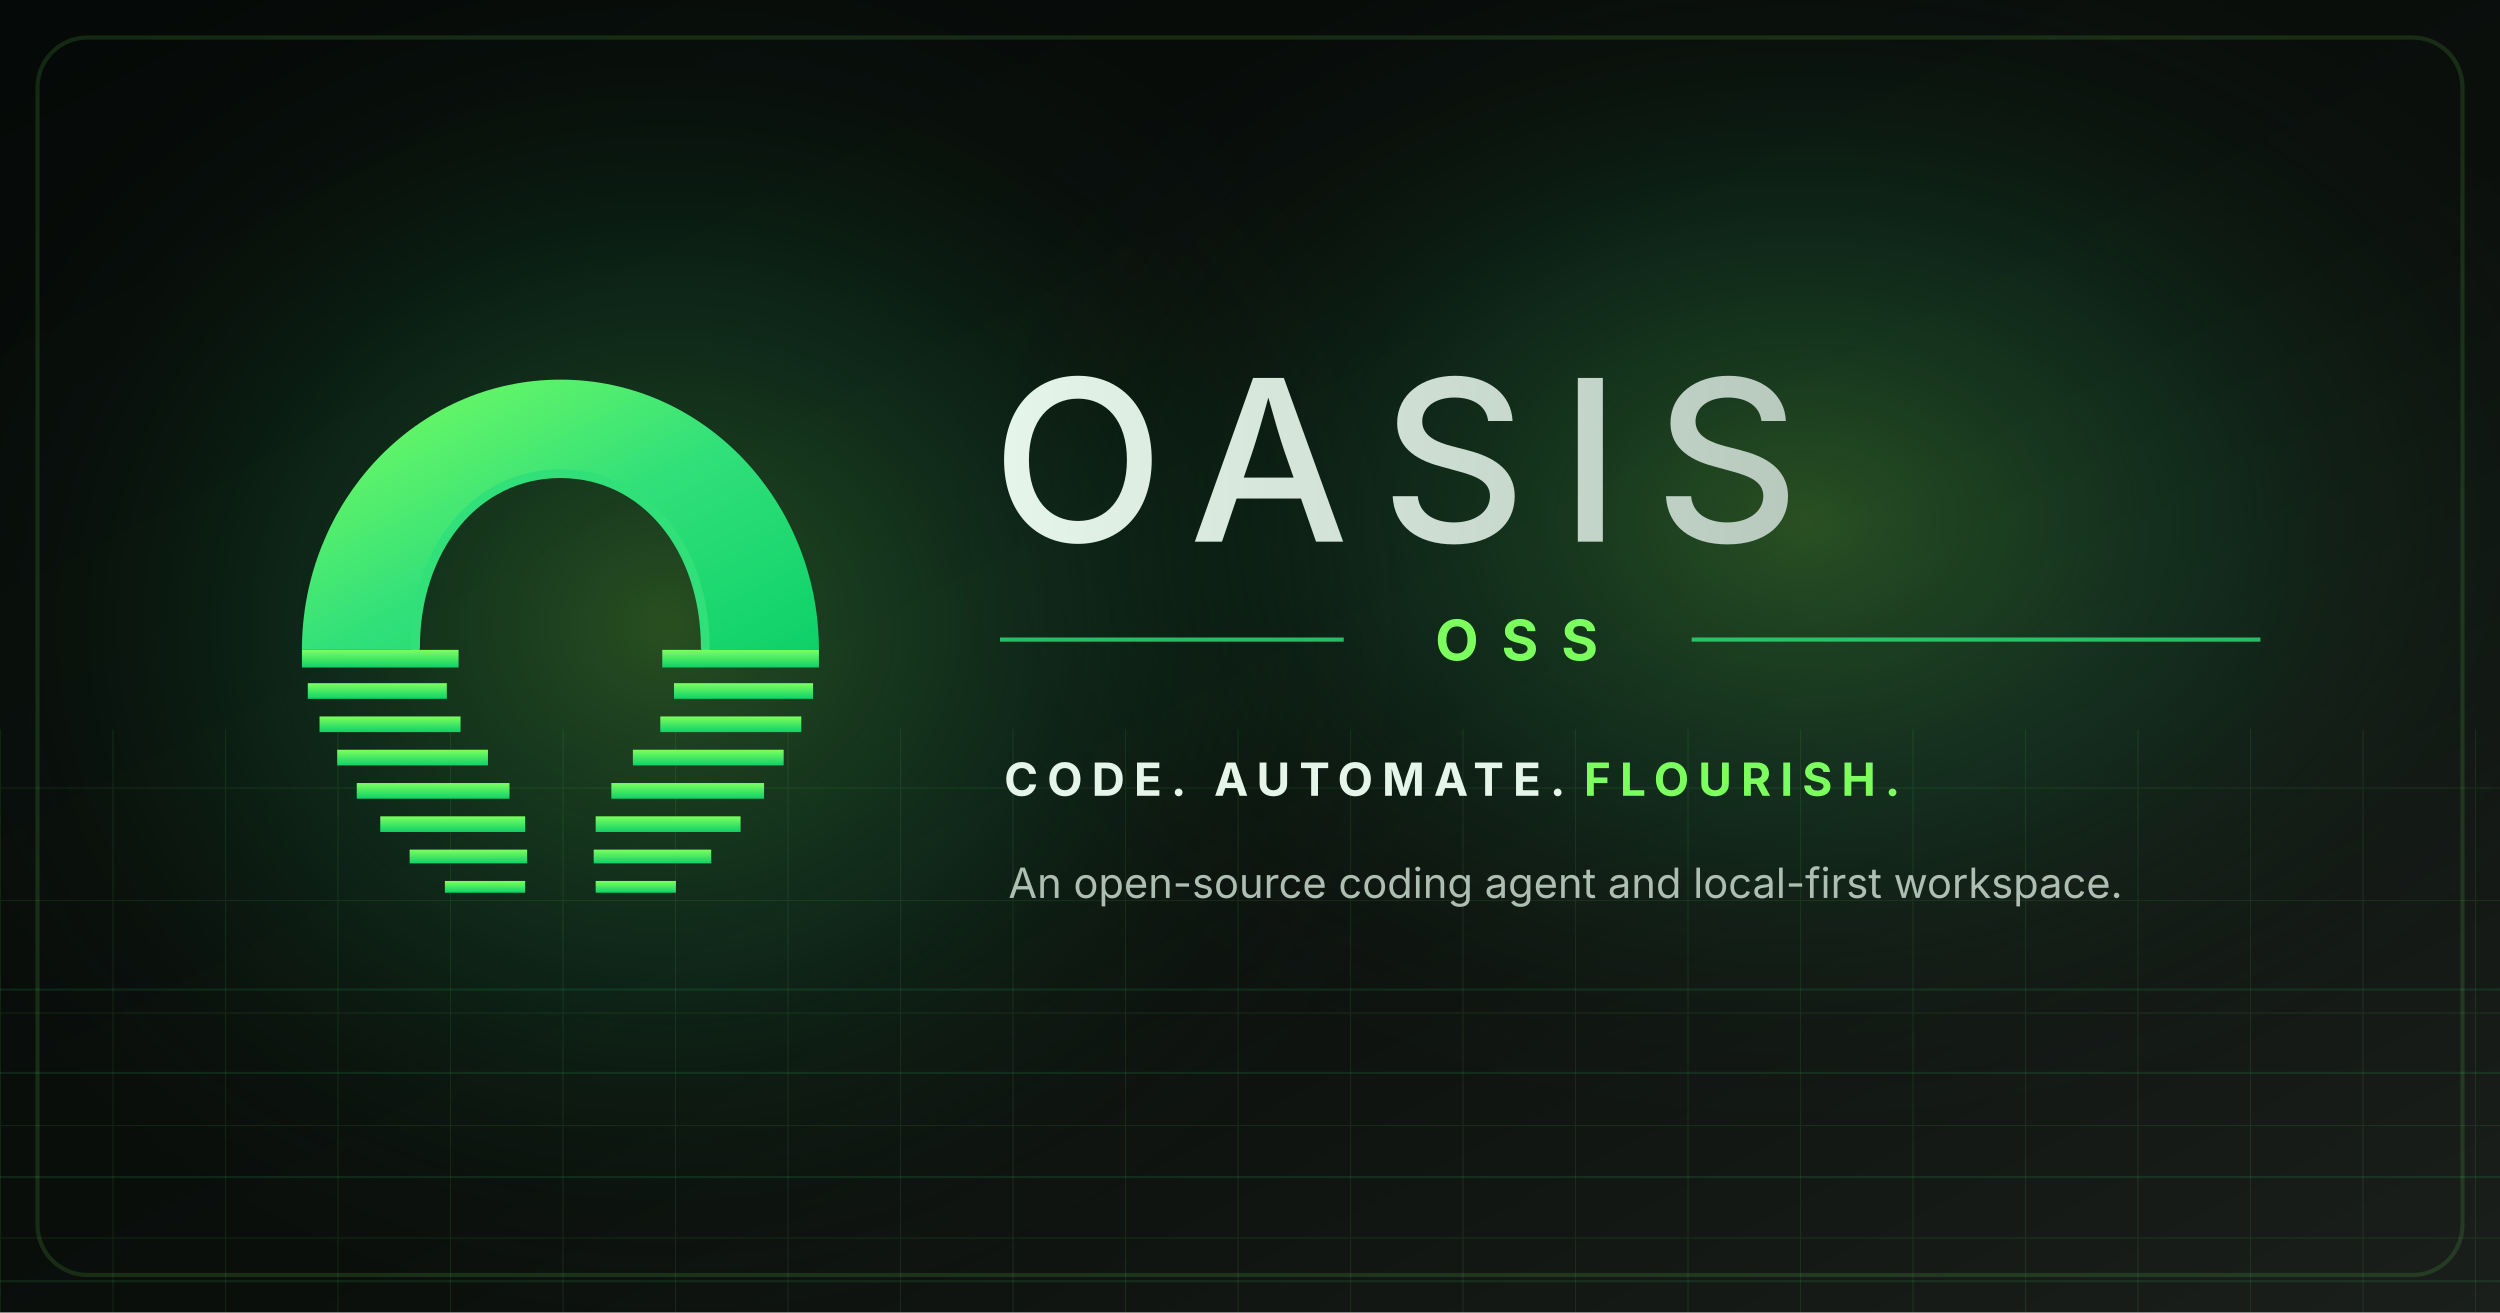
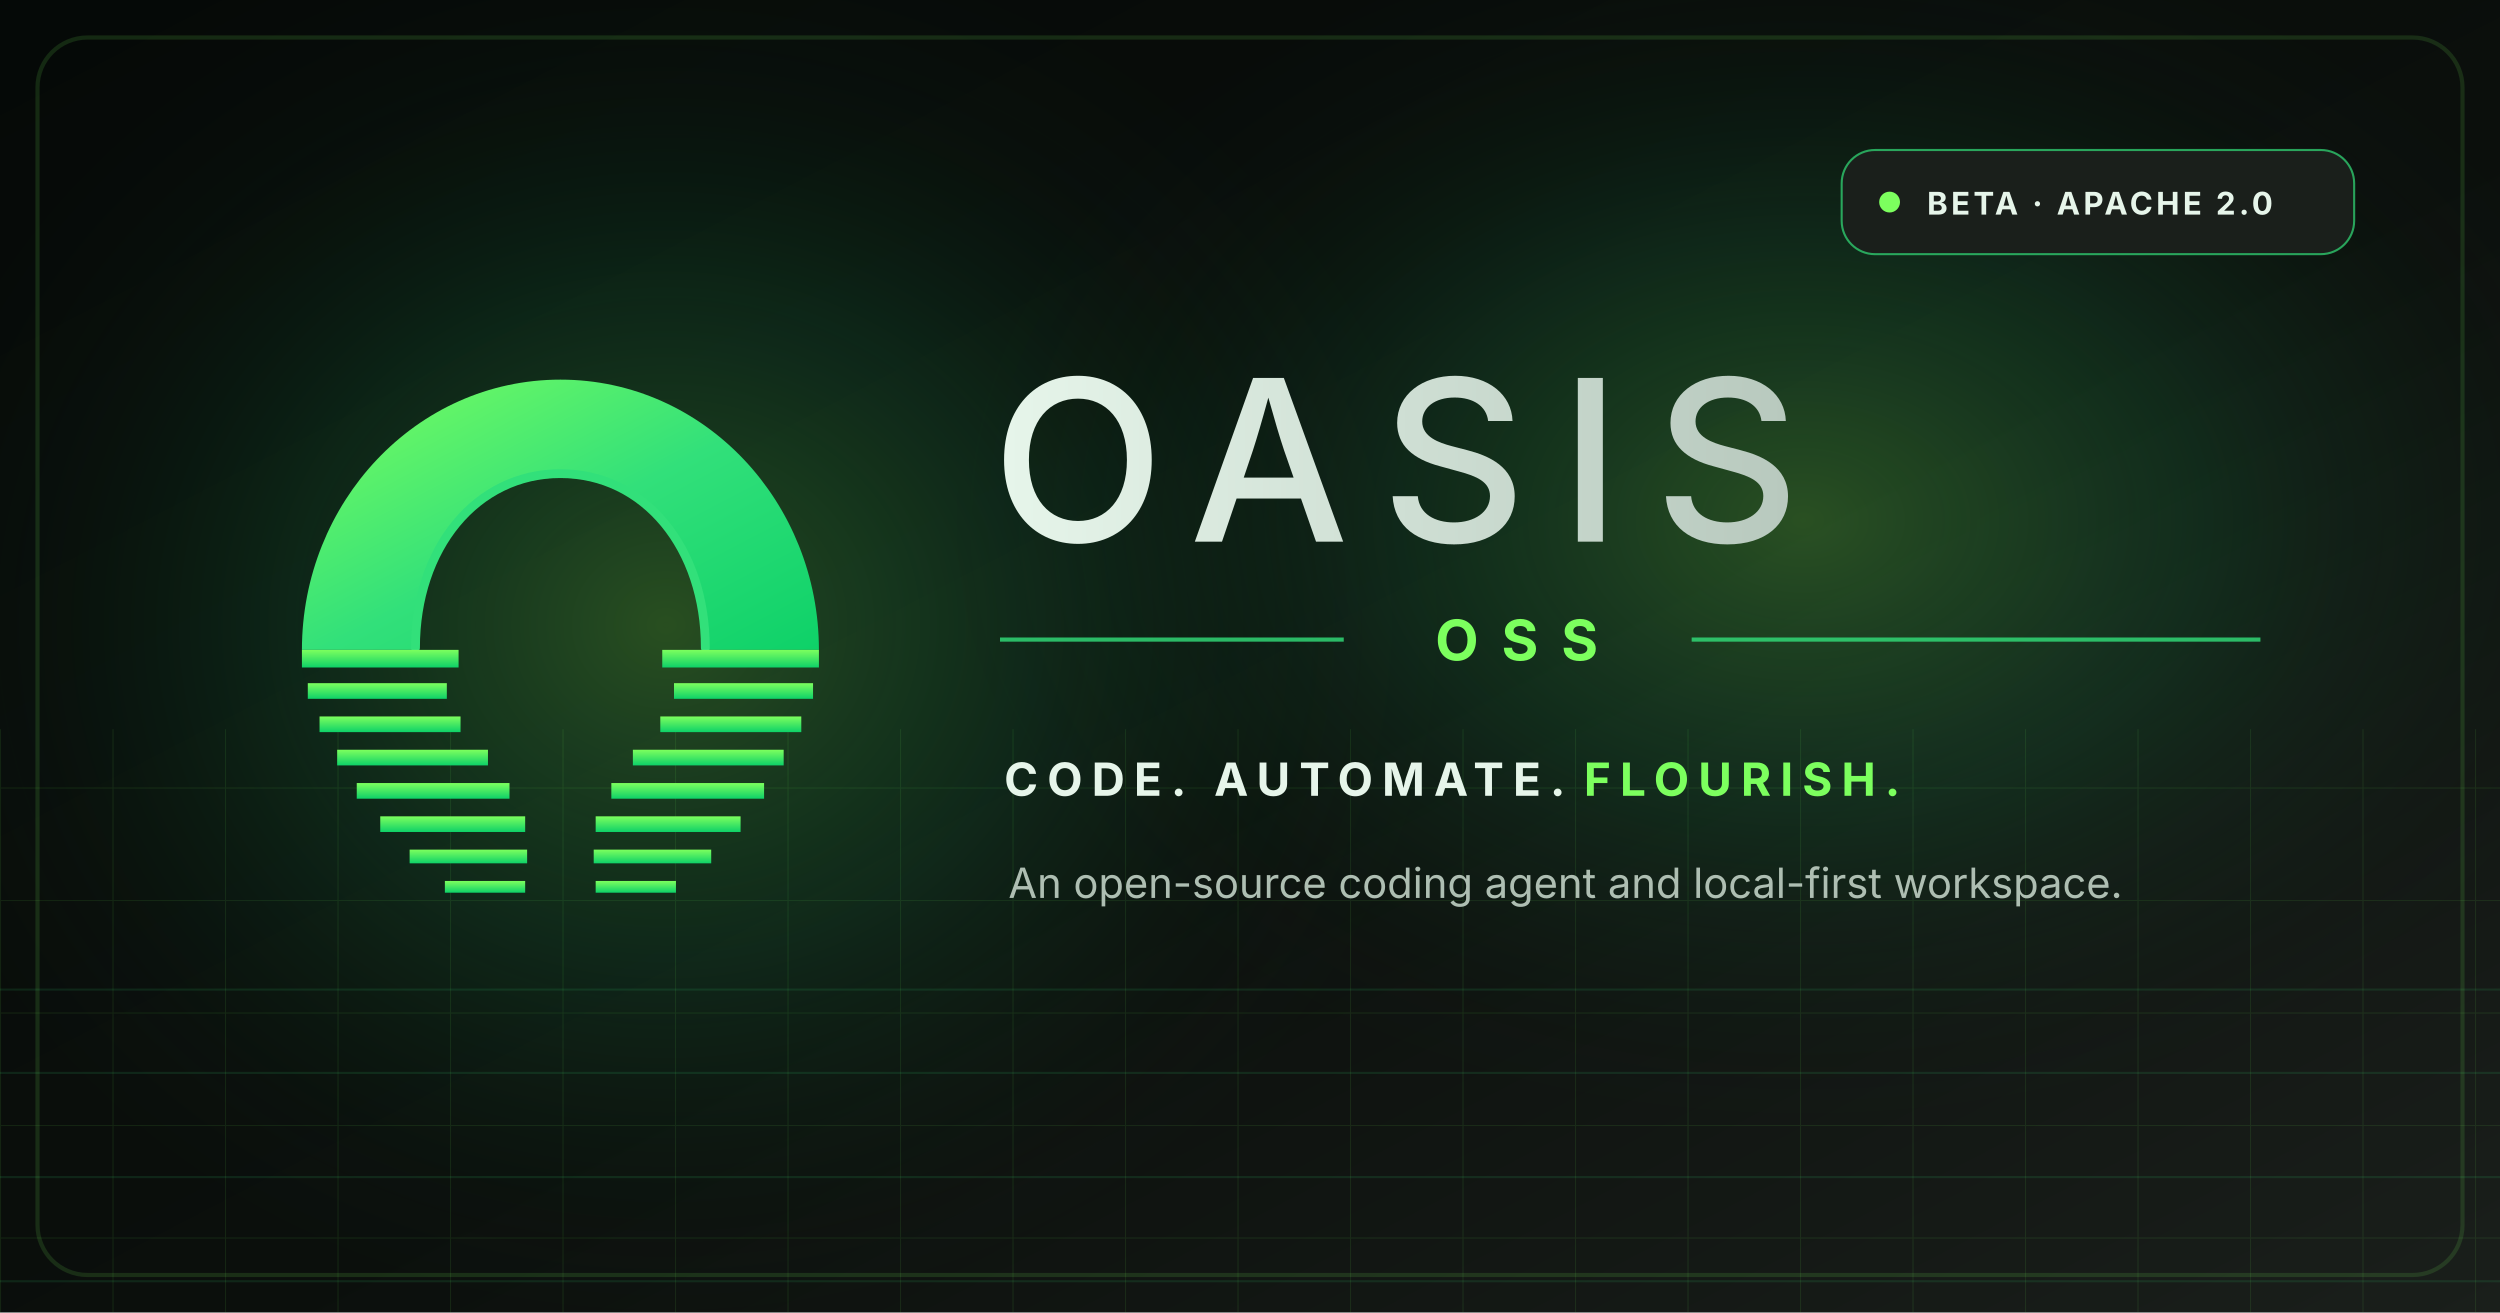
<svg xmlns="http://www.w3.org/2000/svg" width="1200" height="630" viewBox="0 0 1200 630" role="img" aria-labelledby="title desc">
  <defs>
    <linearGradient id="bg" x1="0" y1="0" x2="1" y2="1">
      <stop offset="0" stop-color="#050907" />
      <stop offset=".55" stop-color="#0B0F0C" />
      <stop offset="1" stop-color="#1A1F1B" />
    </linearGradient>
    <radialGradient id="glow">
      <stop offset="0" stop-color="#7CFF5E" stop-opacity=".27" />
      <stop offset=".46" stop-color="#32E07A" stop-opacity=".12" />
      <stop offset="1" stop-color="#0B0F0C" stop-opacity="0" />
    </radialGradient>
    <linearGradient id="portal" x1="0" y1="0" x2="1" y2="1">
      <stop offset="0" stop-color="#7CFF5E" />
      <stop offset=".52" stop-color="#32E07A" />
      <stop offset="1" stop-color="#0ED168" />
    </linearGradient>
    <linearGradient id="strata" x1="0" y1="0" x2="0" y2="1">
      <stop offset="0" stop-color="#7CFF5E" />
      <stop offset="1" stop-color="#0ED168" />
    </linearGradient>
    <linearGradient id="white" x1="0" y1="0" x2="1" y2="0">
      <stop offset="0" stop-color="#E6F5EA" />
      <stop offset="1" stop-color="#B8C9BE" />
    </linearGradient>
    <pattern id="grid" width="54" height="54" patternUnits="userSpaceOnUse">
      <path d="M54 0H0V54" fill="none" stroke="#7CFF5E" stroke-opacity=".09" stroke-width="1" />
    </pattern>
  </defs>
  <rect width="1200" height="630" fill="url(#bg)" />
  <rect y="350" width="1200" height="280" fill="url(#grid)" />
  <ellipse cx="320" cy="300" rx="390" ry="350" fill="url(#glow)" />
  <ellipse cx="865" cy="250" rx="420" ry="300" fill="url(#glow)" />
  <path d="M0 475H1200M0 515H1200M0 565H1200M0 615H1200" stroke="#32E07A" stroke-opacity=".12" />
  <g transform="translate(128 170) scale(.94)">
    <path d="M18 151 C18 76 76 13 150 13 C224 13 282 76 282 151 L224 151 C224 101 194 63 150 63 C106 63 76 101 76 151 Z" fill="url(#portal)" />
    <path d="M76 150 C76 99 107 61 150 61 C193 61 224 99 224 150" fill="none" stroke="#32E07A" stroke-width="4.5" stroke-linecap="round" />
    <g fill="url(#strata)">
      <path d="M18 151 H98 V160 H18 Z M202 151 H282 V160 H202 Z" />
      <path d="M21 168 H92 V176 H21 Z M208 168 H279 V176 H208 Z" />
      <path d="M27 185 H99 V193 H27 Z M201 185 H273 V193 H201 Z" />
      <path d="M36 202 H113 V210 H36 Z M187 202 H264 V210 H187 Z" />
      <path d="M46 219 H124 V227 H46 Z M176 219 H254 V227 H176 Z" />
      <path d="M58 236 H132 V244 H58 Z M168 236 H242 V244 H168 Z" />
      <path d="M73 253 H133 V260 H73 Z M167 253 H227 V260 H167 Z" />
      <path d="M91 269 H132 V275 H91 Z M168 269 H209 V275 H168 Z" />
    </g>
  </g>
  <text x="476" y="260" font-family="Space Grotesk,Inter,DejaVu Sans,Arial,sans-serif" font-size="108" font-weight="500" letter-spacing="16" fill="url(#white)">OASIS</text>
  <path d="M480 307H645 M812 307H1085" stroke="#32E07A" stroke-width="2" opacity=".8" />
  <text x="728" y="317" text-anchor="middle" font-family="Inter,DejaVu Sans,Arial,sans-serif" font-size="27" font-weight="700" letter-spacing="11" fill="#7CFF5E">OSS</text>
  <text x="482" y="382" font-family="Inter,DejaVu Sans,Arial,sans-serif" font-size="22" font-weight="700" letter-spacing="4.4" fill="#E6F5EA">CODE. AUTOMATE. <tspan fill="#7CFF5E">FLOURISH.</tspan>
  </text>
  <text x="484" y="431" font-family="Inter,DejaVu Sans,Arial,sans-serif" font-size="20" fill="#AEBEB2">An open-source coding agent and local-first workspace.</text>
  <rect x="18" y="18" width="1164" height="594" rx="24" fill="none" stroke="#7CFF5E" stroke-opacity=".13" stroke-width="2" />
+   <g transform="translate(884 72)">
+     <rect width="246" height="50" rx="16" fill="#1A1F1B" stroke="#32E07A" stroke-opacity=".7" />
+     <circle cx="23" cy="25" r="5" fill="#7CFF5E" />
+     <text x="41" y="31" font-family="Inter,DejaVu Sans,Arial,sans-serif" font-size="15" font-weight="700" letter-spacing="1.6" fill="#E6F5EA">BETA · APACHE 2.0</text>
+   </g>
</svg>
